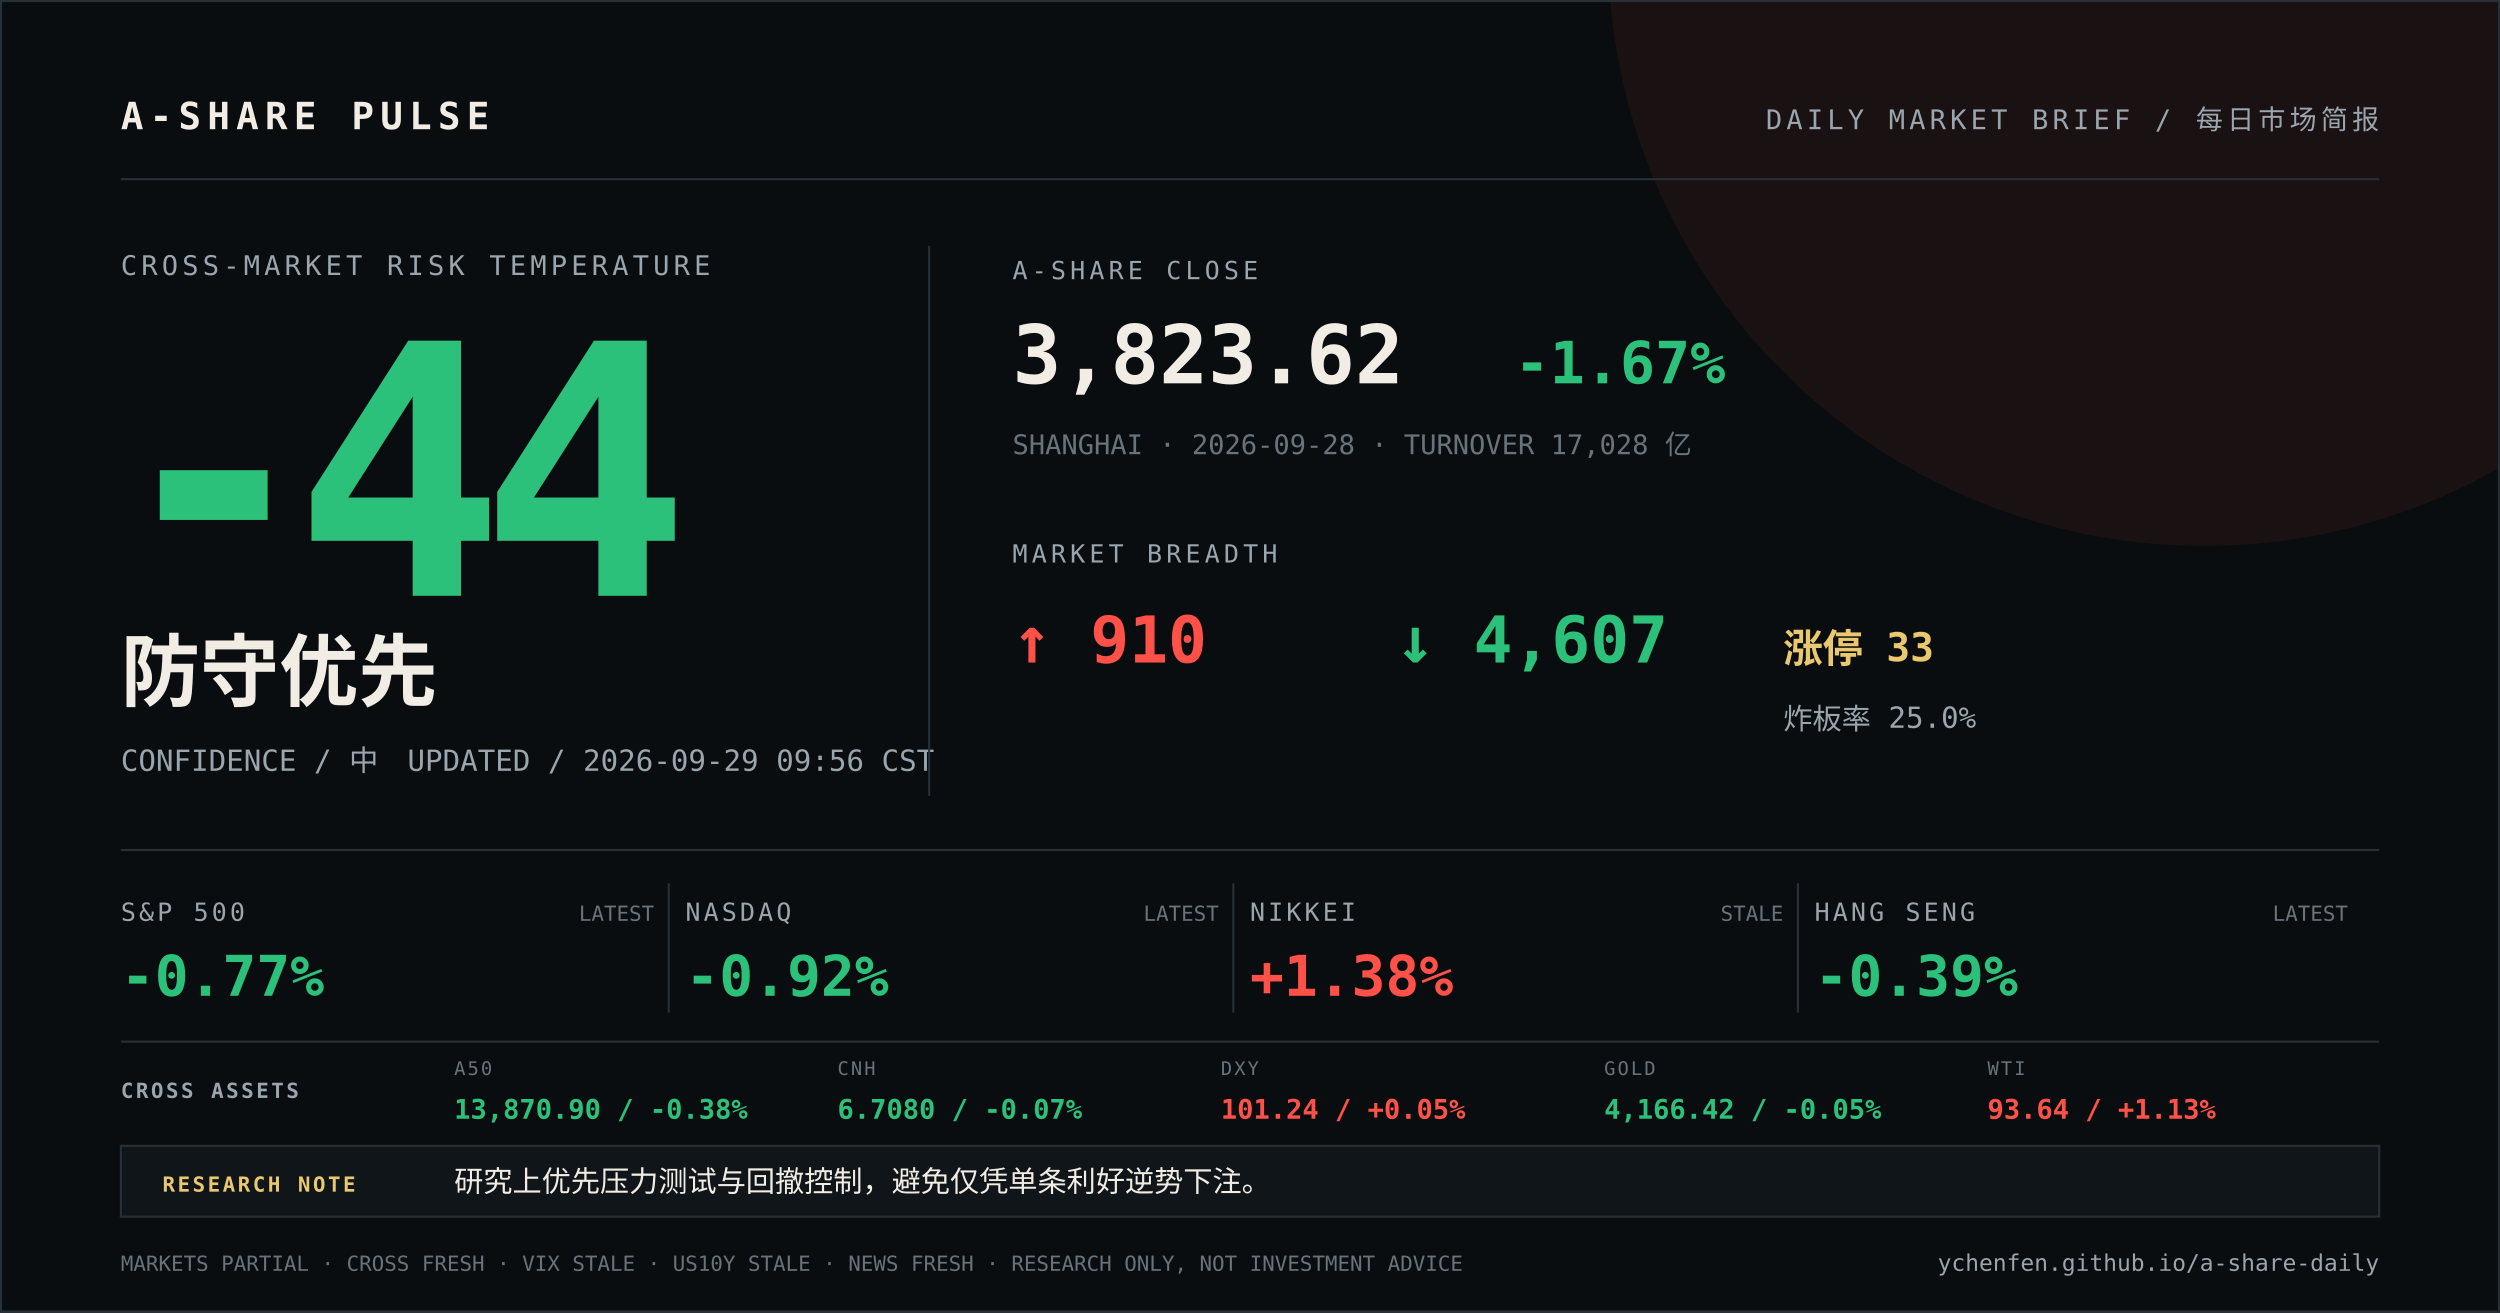
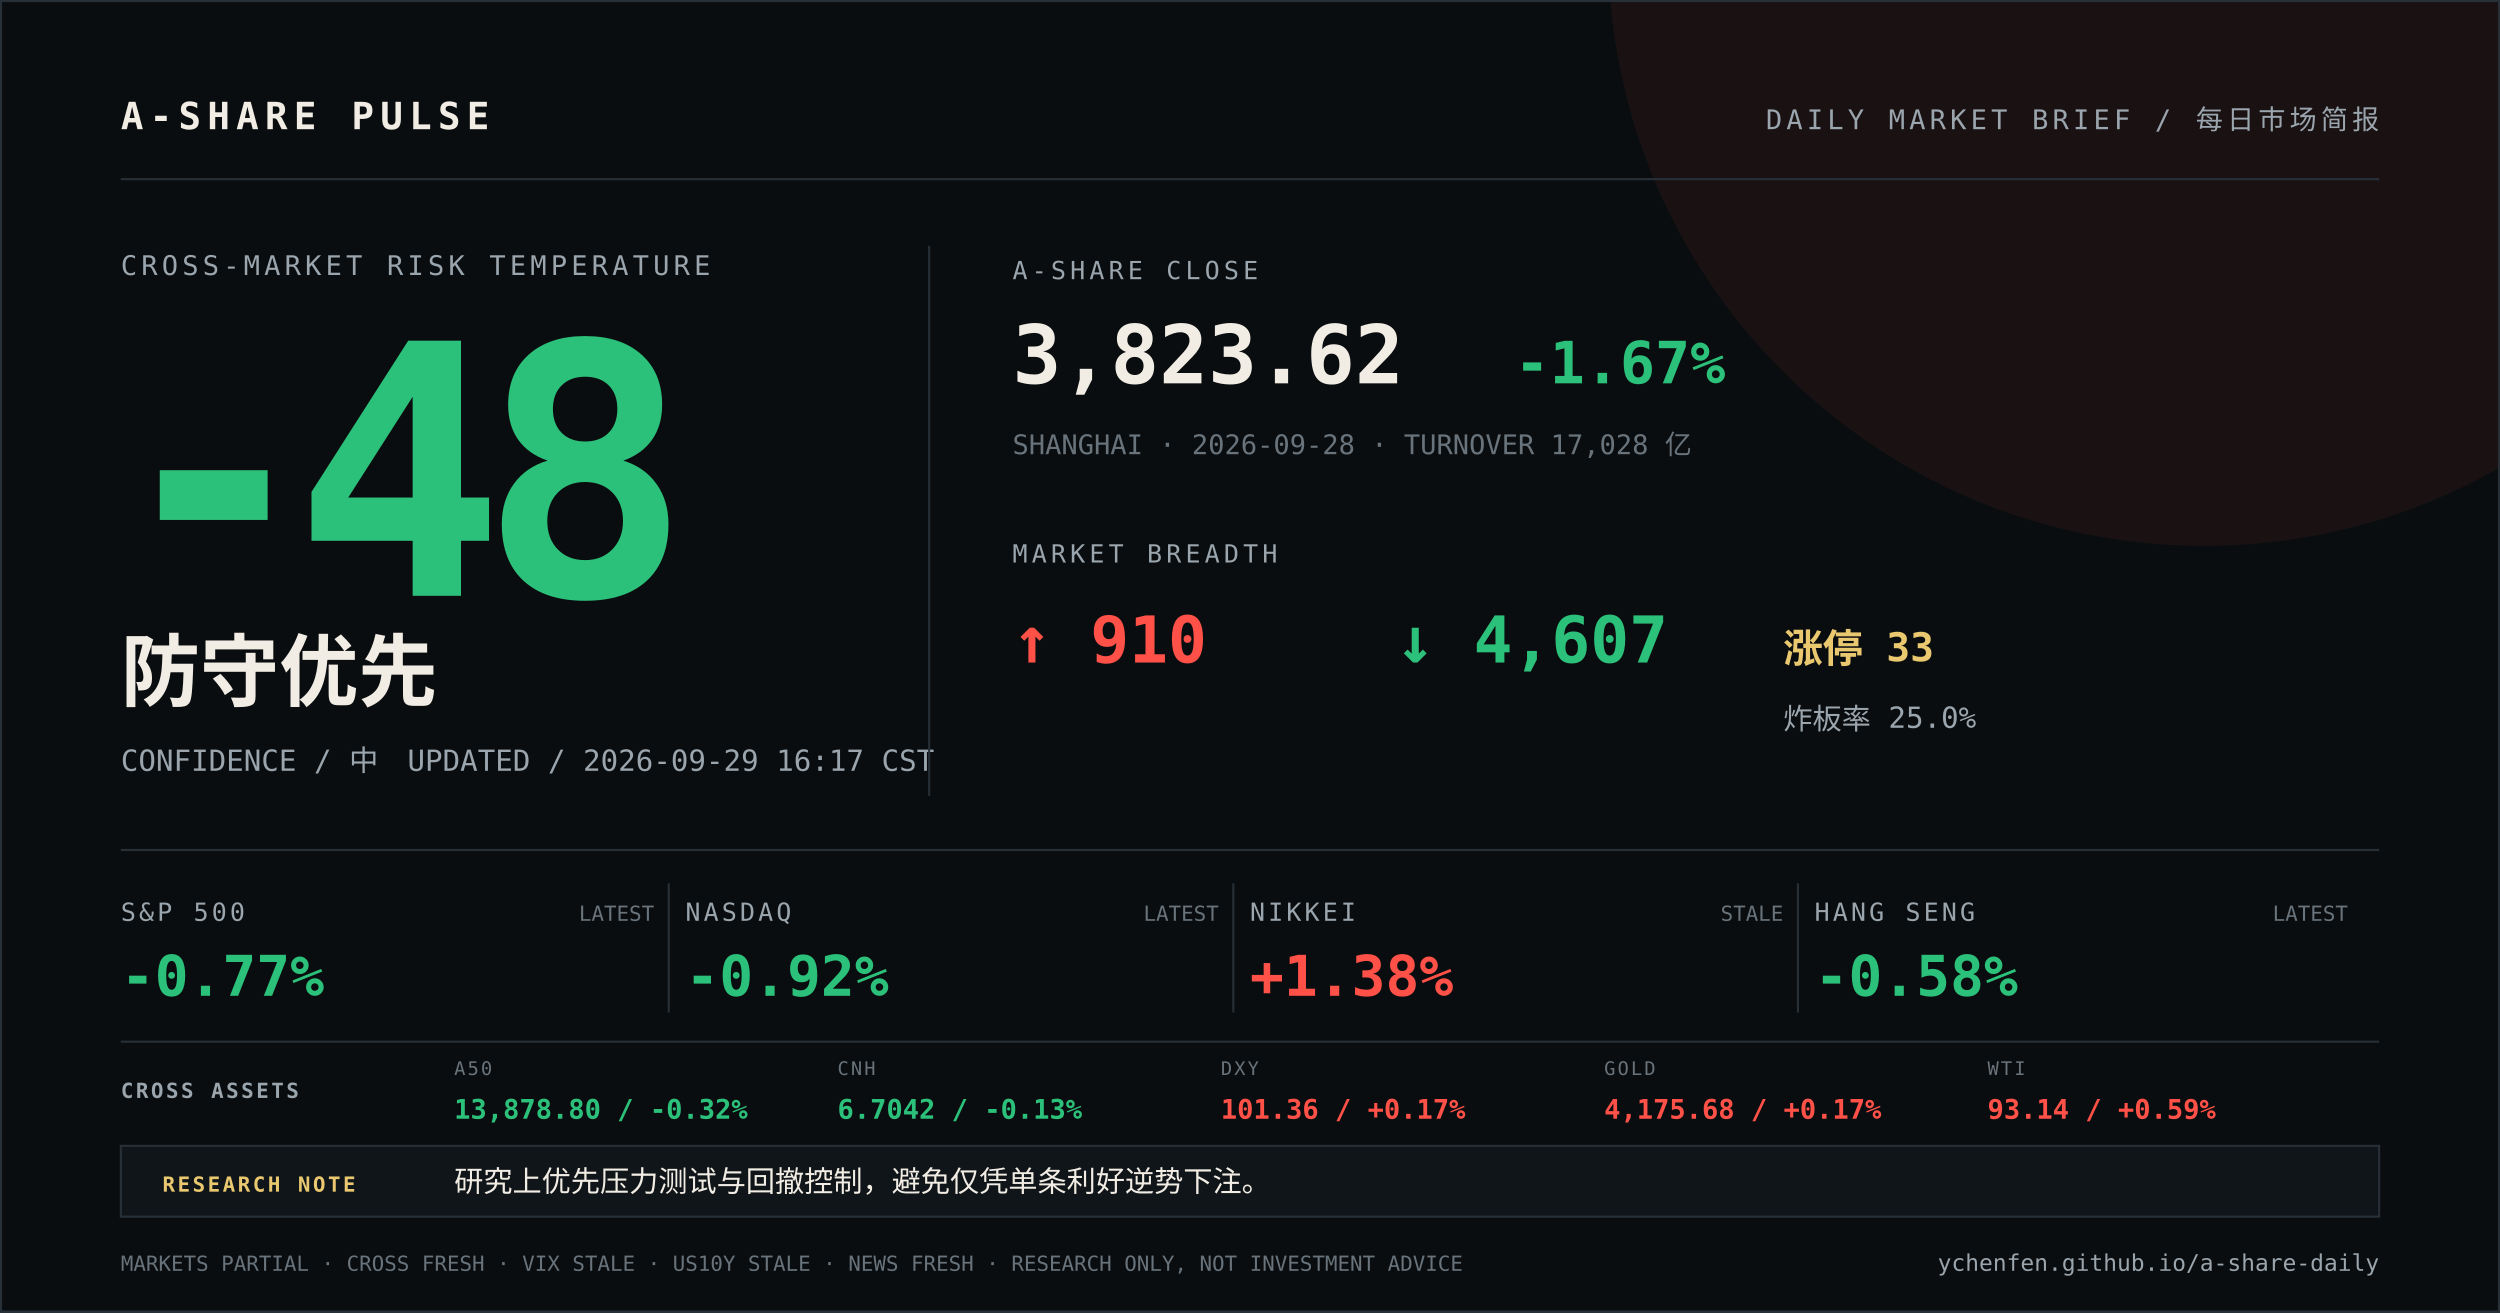
<svg xmlns="http://www.w3.org/2000/svg" width="1200" height="630" viewBox="0 0 1200 630">
  <rect width="1200" height="630" fill="#0a0d0f" />
  <circle cx="1058" cy="-24" r="286" fill="#ff5148" opacity="0.07" />
  <path d="M0 0H1200V630H0Z" fill="none" stroke="#273037" stroke-width="2" />
  <g font-family="DIN Alternate, SFMono-Regular, Menlo, monospace">
    <text x="58" y="62" fill="#f2ede4" font-size="18" font-weight="700" letter-spacing="3">A-SHARE PULSE</text>
    <text x="1142" y="62" fill="#9aa5ad" font-size="13" text-anchor="end" letter-spacing="2">DAILY MARKET BRIEF / 每日市场简报</text>
    <line x1="58" y1="86" x2="1142" y2="86" stroke="#273037" />
    <text x="58" y="132" fill="#9aa5ad" font-size="13" letter-spacing="2">CROSS-MARKET RISK TEMPERATURE</text>
-     <text x="52" y="286" fill="#2cc17a" font-size="168" font-weight="800" letter-spacing="-12">-44</text>
+     <text x="52" y="286" fill="#2cc17a" font-size="168" font-weight="800" letter-spacing="-12">-48</text>
    <text x="58" y="336" fill="#f2ede4" font-size="38" font-weight="700">防守优先</text>
-     <text x="58" y="370" fill="#9aa5ad" font-size="14">CONFIDENCE / 中　UPDATED / 2026-09-29 09:56 CST</text>
+     <text x="58" y="370" fill="#9aa5ad" font-size="14">CONFIDENCE / 中　UPDATED / 2026-09-29 16:17 CST</text>
    <line x1="446" y1="118" x2="446" y2="382" stroke="#273037" />
    <text x="486" y="134" fill="#9aa5ad" font-size="12" letter-spacing="2">A-SHARE CLOSE</text>
    <text x="486" y="184" fill="#f2ede4" font-size="39" font-weight="700">3,823.62</text>
    <text x="727" y="184" fill="#2cc17a" font-size="28" font-weight="700">-1.67%</text>
    <text x="486" y="218" fill="#68737b" font-size="13">SHANGHAI · 2026-09-28 · TURNOVER 17,028 亿</text>
    <text x="486" y="270" fill="#9aa5ad" font-size="12" letter-spacing="2">MARKET BREADTH</text>
    <text x="486" y="318" fill="#ff5148" font-size="31" font-weight="700">↑ 910</text>
    <text x="670" y="318" fill="#2cc17a" font-size="31" font-weight="700">↓ 4,607</text>
    <text x="856" y="318" fill="#e9c86f" font-size="19" font-weight="700">涨停 33</text>
    <text x="856" y="350" fill="#9aa5ad" font-size="14">炸板率 25.0%</text>
    <line x1="58" y1="408" x2="1142" y2="408" stroke="#273037" />
    <text x="58" y="442" fill="#9aa5ad" font-size="12" letter-spacing="1.5">S&amp;P 500</text>
    <text x="58" y="478" fill="#2cc17a" font-size="27" font-weight="700">-0.77%</text>
    <text x="314" y="442" fill="#68737b" font-size="10" text-anchor="end">LATEST</text>
    <line x1="321" y1="424" x2="321" y2="486" stroke="#273037" />
    <text x="329" y="442" fill="#9aa5ad" font-size="12" letter-spacing="1.5">NASDAQ</text>
    <text x="329" y="478" fill="#2cc17a" font-size="27" font-weight="700">-0.92%</text>
    <text x="585" y="442" fill="#68737b" font-size="10" text-anchor="end">LATEST</text>
    <line x1="592" y1="424" x2="592" y2="486" stroke="#273037" />
    <text x="600" y="442" fill="#9aa5ad" font-size="12" letter-spacing="1.5">NIKKEI</text>
    <text x="600" y="478" fill="#ff5148" font-size="27" font-weight="700">+1.38%</text>
    <text x="856" y="442" fill="#68737b" font-size="10" text-anchor="end">STALE</text>
    <line x1="863" y1="424" x2="863" y2="486" stroke="#273037" />
    <text x="871" y="442" fill="#9aa5ad" font-size="12" letter-spacing="1.5">HANG SENG</text>
-     <text x="871" y="478" fill="#2cc17a" font-size="27" font-weight="700">-0.39%</text>
+     <text x="871" y="478" fill="#2cc17a" font-size="27" font-weight="700">-0.58%</text>
    <text x="1127" y="442" fill="#68737b" font-size="10" text-anchor="end">LATEST</text>
    <line x1="58" y1="500" x2="1142" y2="500" stroke="#273037" />
    <text x="58" y="527" fill="#9aa5ad" font-size="10" font-weight="700" letter-spacing="1.2">CROSS ASSETS</text>
    <text x="218" y="516" fill="#68737b" font-size="9" letter-spacing="1">A50</text>
-     <text x="218" y="537" fill="#2cc17a" font-size="13" font-weight="700">13,870.90 / -0.38%</text>
+     <text x="218" y="537" fill="#2cc17a" font-size="13" font-weight="700">13,878.80 / -0.32%</text>
    <text x="402" y="516" fill="#68737b" font-size="9" letter-spacing="1">CNH</text>
-     <text x="402" y="537" fill="#2cc17a" font-size="13" font-weight="700">6.7080 / -0.07%</text>
+     <text x="402" y="537" fill="#2cc17a" font-size="13" font-weight="700">6.7042 / -0.13%</text>
    <text x="586" y="516" fill="#68737b" font-size="9" letter-spacing="1">DXY</text>
-     <text x="586" y="537" fill="#ff5148" font-size="13" font-weight="700">101.24 / +0.05%</text>
+     <text x="586" y="537" fill="#ff5148" font-size="13" font-weight="700">101.36 / +0.17%</text>
    <text x="770" y="516" fill="#68737b" font-size="9" letter-spacing="1">GOLD</text>
-     <text x="770" y="537" fill="#2cc17a" font-size="13" font-weight="700">4,166.42 / -0.05%</text>
+     <text x="770" y="537" fill="#ff5148" font-size="13" font-weight="700">4,175.68 / +0.17%</text>
    <text x="954" y="516" fill="#68737b" font-size="9" letter-spacing="1">WTI</text>
-     <text x="954" y="537" fill="#ff5148" font-size="13" font-weight="700">93.64 / +1.13%</text>
+     <text x="954" y="537" fill="#ff5148" font-size="13" font-weight="700">93.14 / +0.59%</text>
    <rect x="58" y="550" width="1084" height="34" fill="#101519" stroke="#273037" />
    <text x="78" y="572" fill="#e9c86f" font-size="10" font-weight="700" letter-spacing="1.2">RESEARCH NOTE</text>
    <text x="218" y="572" fill="#f2ede4" font-size="14">研究上优先压力测试与回撤控制，避免仅凭单条利好逆势下注。</text>
    <text x="58" y="610" fill="#68737b" font-size="10">MARKETS PARTIAL · CROSS FRESH · VIX STALE · US10Y STALE · NEWS FRESH · RESEARCH ONLY, NOT INVESTMENT ADVICE</text>
    <text x="1142" y="610" fill="#9aa5ad" font-size="11" text-anchor="end">ychenfen.github.io/a-share-daily</text>
  </g>
</svg>
